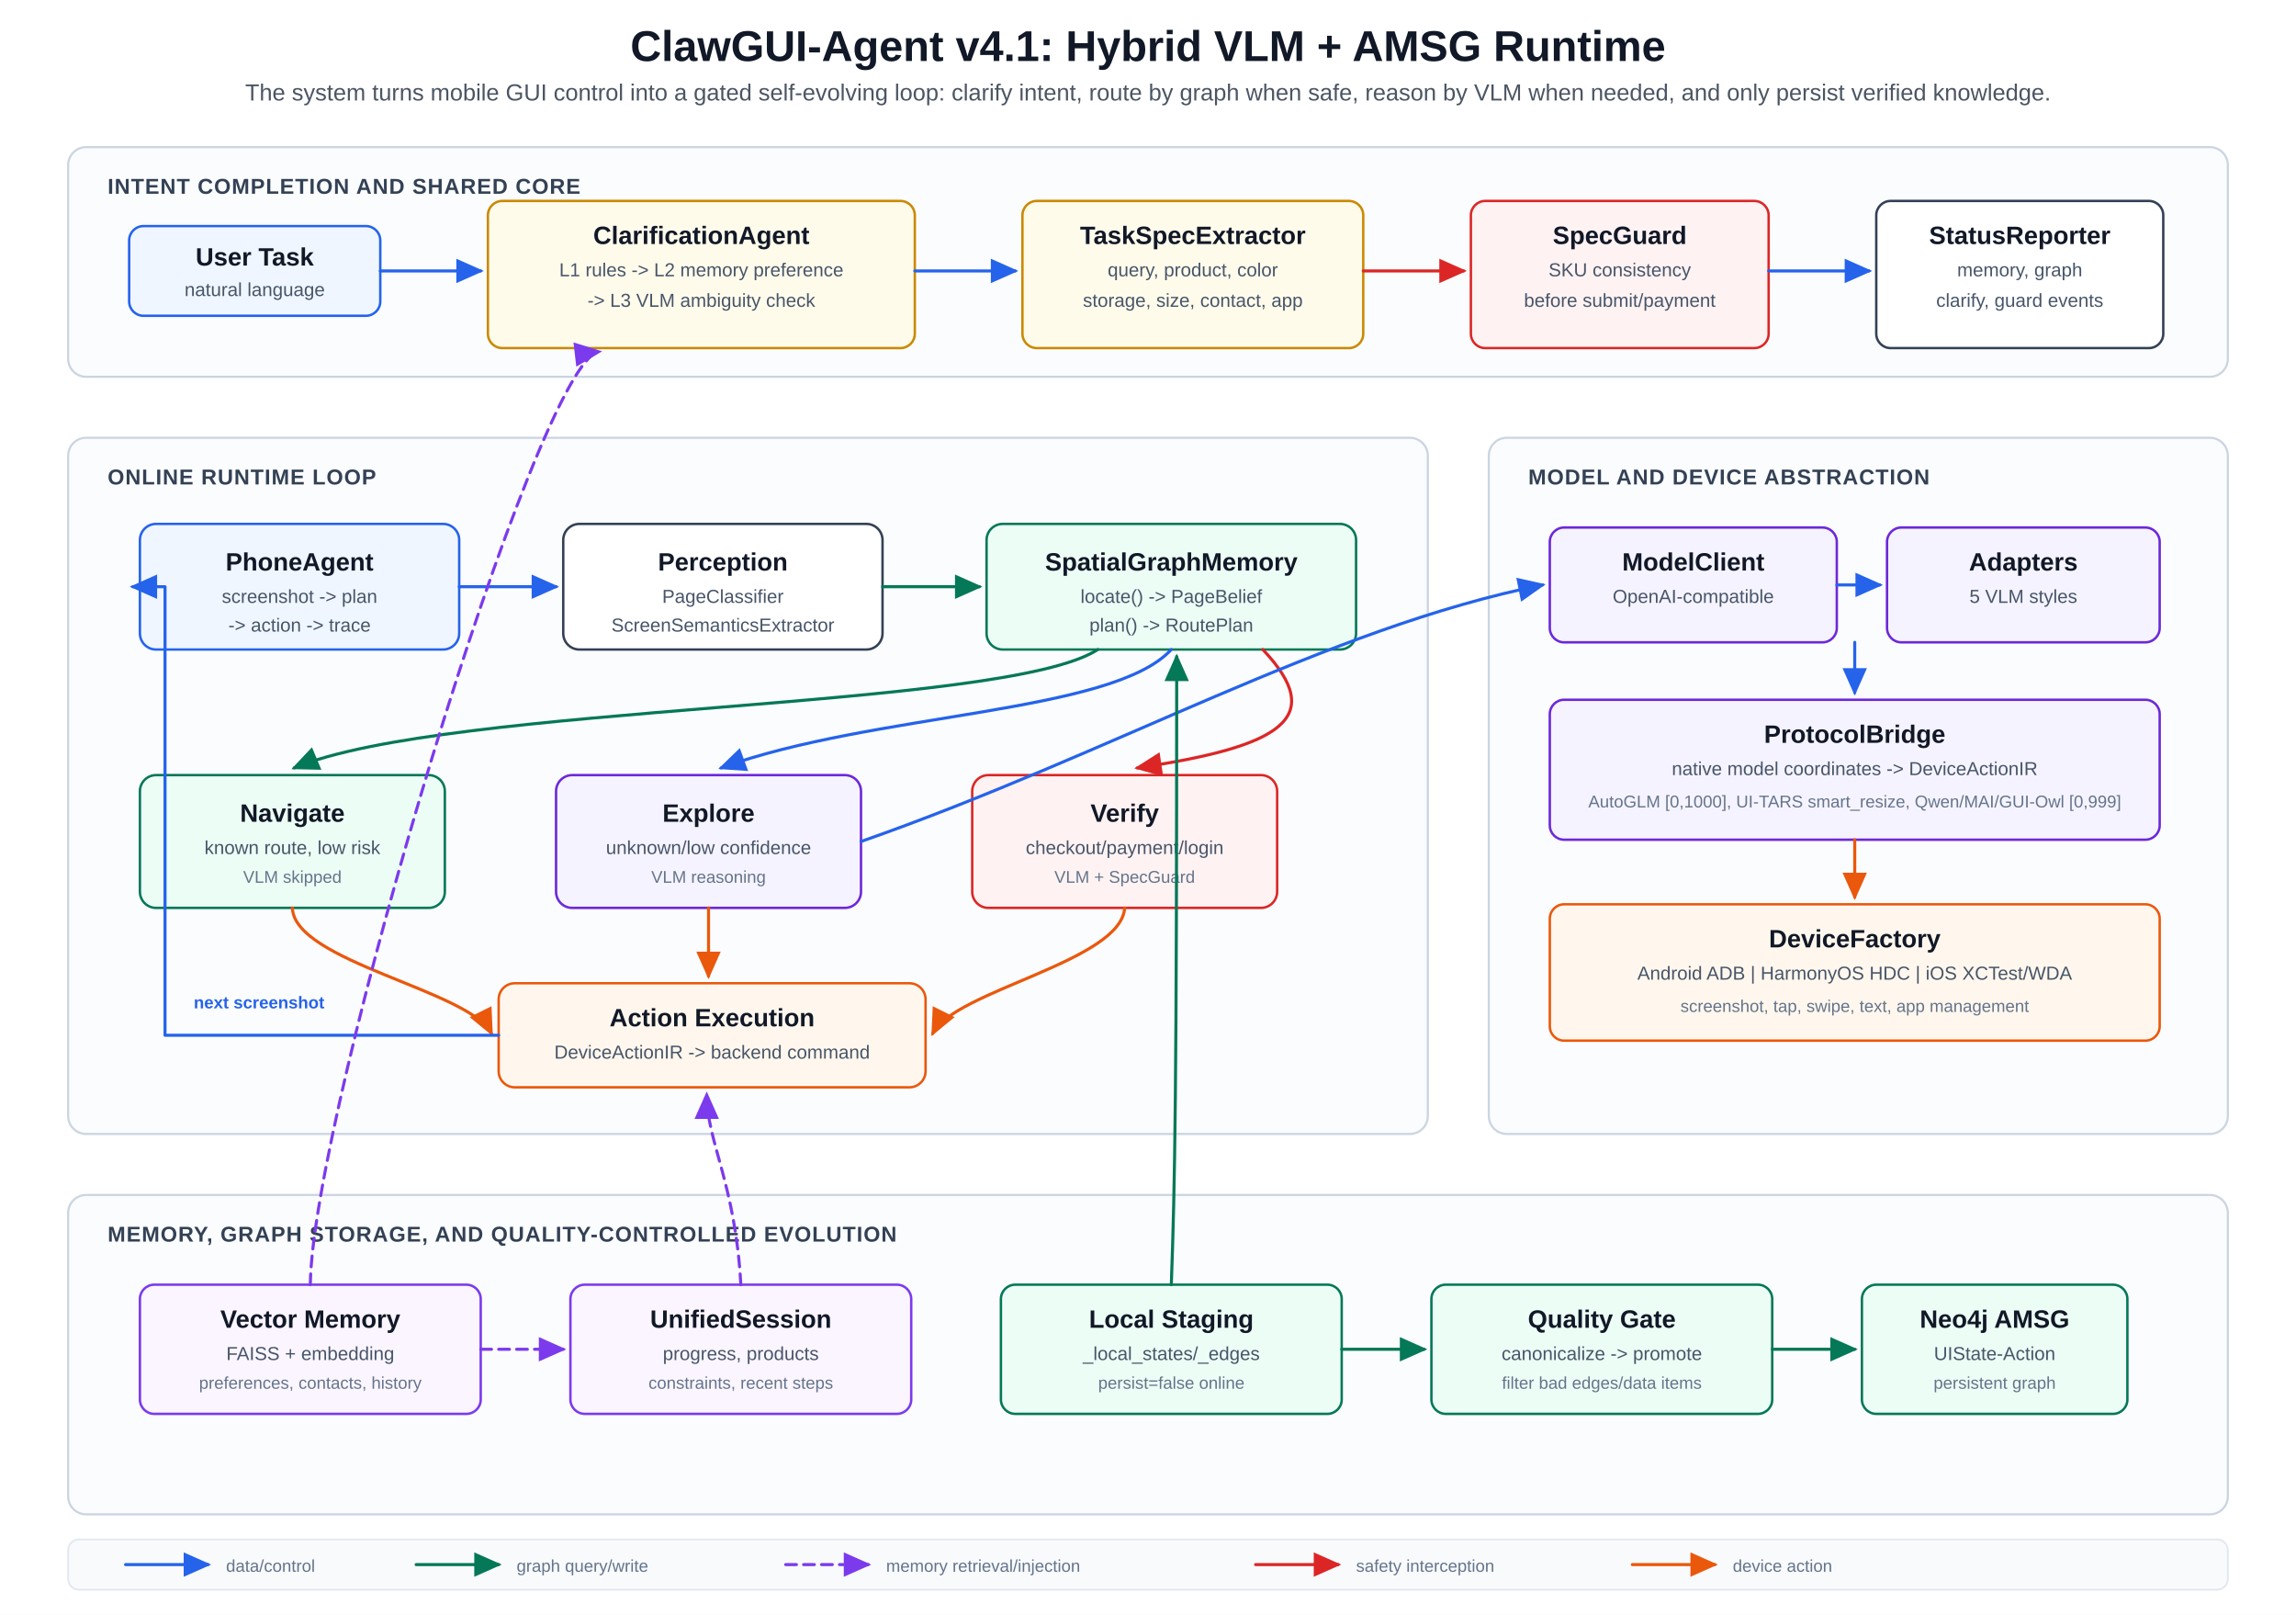
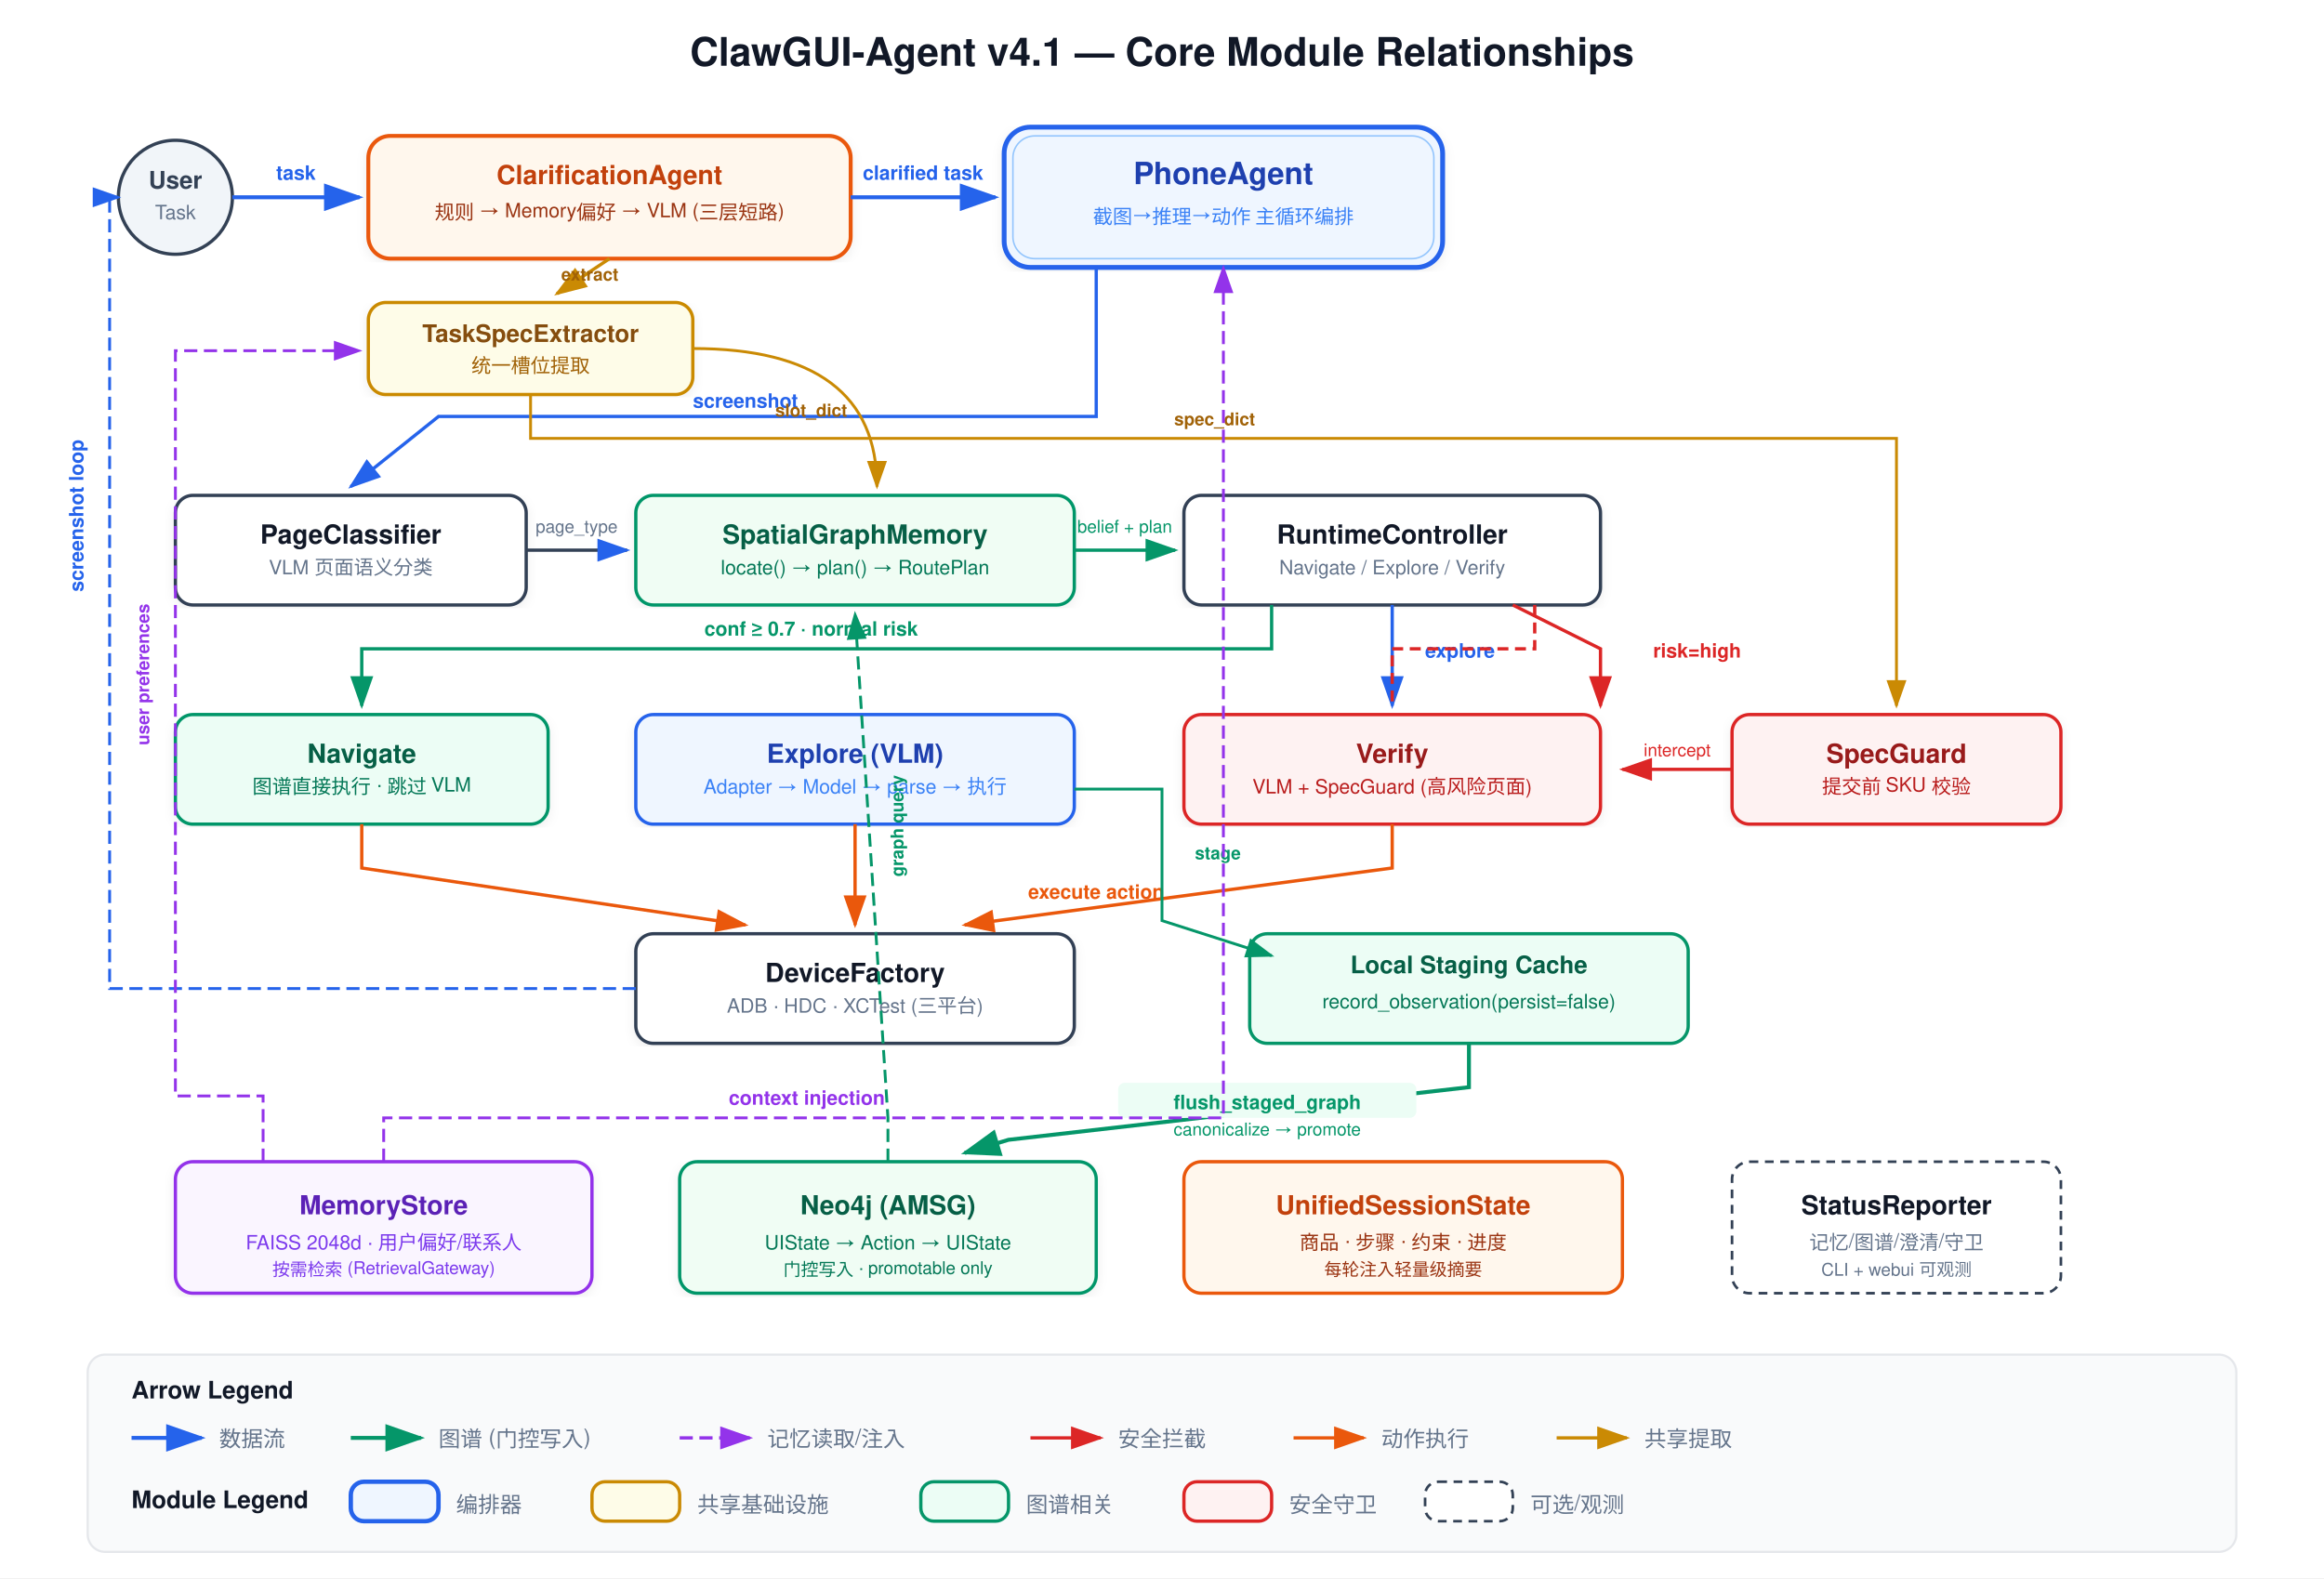
- <svg xmlns="http://www.w3.org/2000/svg" viewBox="0 0 1280 900" width="1280" height="900" role="img" aria-labelledby="title desc">
+ <svg xmlns="http://www.w3.org/2000/svg" viewBox="0 0 1060 720" width="1060" height="720">
+   <style>
+     text { font-family: 'Helvetica Neue', Helvetica, Arial, 'PingFang SC', 'Microsoft YaHei', sans-serif; }
+   </style>
  <defs>
-     <marker id="m-data" markerWidth="9" markerHeight="8" refX="8" refY="4" orient="auto">
-       <path d="M0,0 L9,4 L0,8 Z" fill="#2563eb" />
+     <marker id="ab" markerWidth="10" markerHeight="7" refX="9" refY="3.5" orient="auto">
+       <polygon points="0 0,10 3.5,0 7" fill="#2563eb" />
    </marker>
-     <marker id="m-graph" markerWidth="9" markerHeight="8" refX="8" refY="4" orient="auto">
-       <path d="M0,0 L9,4 L0,8 Z" fill="#047857" />
+     <marker id="ag" markerWidth="10" markerHeight="7" refX="9" refY="3.5" orient="auto">
+       <polygon points="0 0,10 3.5,0 7" fill="#059669" />
    </marker>
-     <marker id="m-memory" markerWidth="9" markerHeight="8" refX="8" refY="4" orient="auto">
-       <path d="M0,0 L9,4 L0,8 Z" fill="#7c3aed" />
+     <marker id="ap" markerWidth="10" markerHeight="7" refX="9" refY="3.5" orient="auto">
+       <polygon points="0 0,10 3.5,0 7" fill="#9333ea" />
    </marker>
-     <marker id="m-safety" markerWidth="9" markerHeight="8" refX="8" refY="4" orient="auto">
-       <path d="M0,0 L9,4 L0,8 Z" fill="#dc2626" />
+     <marker id="ar" markerWidth="10" markerHeight="7" refX="9" refY="3.5" orient="auto">
+       <polygon points="0 0,10 3.5,0 7" fill="#dc2626" />
    </marker>
-     <marker id="m-action" markerWidth="9" markerHeight="8" refX="8" refY="4" orient="auto">
-       <path d="M0,0 L9,4 L0,8 Z" fill="#ea580c" />
+     <marker id="ao" markerWidth="10" markerHeight="7" refX="9" refY="3.5" orient="auto">
+       <polygon points="0 0,10 3.5,0 7" fill="#ea580c" />
    </marker>
-     <style>
-       text { font-family: Arial, Helvetica, sans-serif; }
-       .title { font-size: 24px; font-weight: 700; fill: #111827; }
-       .subtitle { font-size: 13px; fill: #4b5563; }
-       .section { fill: #fbfcfe; stroke: #cbd5e1; stroke-width: 1.2; }
-       .section-title { font-size: 12px; font-weight: 700; fill: #334155; letter-spacing: .5px; }
-       .box { fill: #fff; stroke: #334155; stroke-width: 1.35; }
-       .core { fill: #fffbeb; stroke: #ca8a04; }
-       .agent { fill: #eff6ff; stroke: #2563eb; }
-       .graphbox { fill: #ecfdf5; stroke: #047857; }
-       .memorybox { fill: #faf5ff; stroke: #7c3aed; }
-       .safetybox { fill: #fef2f2; stroke: #dc2626; }
-       .modelbox { fill: #f5f3ff; stroke: #6d28d9; }
-       .devicebox { fill: #fff7ed; stroke: #ea580c; }
-       .name { font-size: 14px; font-weight: 700; fill: #111827; }
-       .small { font-size: 10.5px; fill: #475569; }
-       .tiny { font-size: 9.5px; fill: #64748b; }
-       .data { stroke: #2563eb; marker-end: url(#m-data); }
-       .graph { stroke: #047857; marker-end: url(#m-graph); }
-       .memory { stroke: #7c3aed; marker-end: url(#m-memory); stroke-dasharray: 6 4; }
-       .safety { stroke: #dc2626; marker-end: url(#m-safety); }
-       .action { stroke: #ea580c; marker-end: url(#m-action); }
-       .line { fill: none; stroke-width: 1.7; stroke-linecap: round; stroke-linejoin: round; }
-       .tag { font-size: 9.5px; font-weight: 700; }
-     </style>
+     <marker id="ay" markerWidth="10" markerHeight="7" refX="9" refY="3.5" orient="auto">
+       <polygon points="0 0,10 3.5,0 7" fill="#ca8a04" />
+     </marker>
+     <filter id="sh" x="-3%" y="-3%" width="106%" height="106%">
+       <feDropShadow dx="0" dy="1.5" stdDeviation="2.5" flood-color="#000" flood-opacity="0.07" />
+     </filter>
  </defs>
-   <rect width="1280" height="900" fill="#ffffff" />
-   <text class="title" x="640" y="34" text-anchor="middle">ClawGUI-Agent v4.1: Hybrid VLM + AMSG Runtime</text>
-   <text class="subtitle" x="640" y="56" text-anchor="middle">The system turns mobile GUI control into a gated self-evolving loop: clarify intent, route by graph when safe, reason by VLM when needed, and only persist verified knowledge.</text>
-   <rect class="section" x="38" y="82" width="1204" height="128" rx="10" />
-   <text class="section-title" x="60" y="108">INTENT COMPLETION AND SHARED CORE</text>
-   <rect class="box agent" x="72" y="126" width="140" height="50" rx="8" />
-   <text class="name" x="142" y="148" text-anchor="middle">User Task</text>
-   <text class="small" x="142" y="165" text-anchor="middle">natural language</text>
-   <rect class="box core" x="272" y="112" width="238" height="82" rx="8" />
-   <text class="name" x="391" y="136" text-anchor="middle">ClarificationAgent</text>
-   <text class="small" x="391" y="154" text-anchor="middle">L1 rules -&gt; L2 memory preference</text>
-   <text class="small" x="391" y="171" text-anchor="middle">-&gt; L3 VLM ambiguity check</text>
-   <rect class="box core" x="570" y="112" width="190" height="82" rx="8" />
-   <text class="name" x="665" y="136" text-anchor="middle">TaskSpecExtractor</text>
-   <text class="small" x="665" y="154" text-anchor="middle">query, product, color</text>
-   <text class="small" x="665" y="171" text-anchor="middle">storage, size, contact, app</text>
-   <rect class="box safetybox" x="820" y="112" width="166" height="82" rx="8" />
-   <text class="name" x="903" y="136" text-anchor="middle">SpecGuard</text>
-   <text class="small" x="903" y="154" text-anchor="middle">SKU consistency</text>
-   <text class="small" x="903" y="171" text-anchor="middle">before submit/payment</text>
-   <rect class="box" x="1046" y="112" width="160" height="82" rx="8" />
-   <text class="name" x="1126" y="136" text-anchor="middle">StatusReporter</text>
-   <text class="small" x="1126" y="154" text-anchor="middle">memory, graph</text>
-   <text class="small" x="1126" y="171" text-anchor="middle">clarify, guard events</text>
-   <path class="line data" d="M212 151 H268" />
-   <path class="line data" d="M510 151 H566" />
-   <path class="line safety" d="M760 151 H816" />
-   <path class="line data" d="M986 151 H1042" />
-   <rect class="section" x="38" y="244" width="758" height="388" rx="10" />
-   <text class="section-title" x="60" y="270">ONLINE RUNTIME LOOP</text>
-   <rect class="box agent" x="78" y="292" width="178" height="70" rx="9" />
-   <text class="name" x="167" y="318" text-anchor="middle">PhoneAgent</text>
-   <text class="small" x="167" y="336" text-anchor="middle">screenshot -&gt; plan</text>
-   <text class="small" x="167" y="352" text-anchor="middle">-&gt; action -&gt; trace</text>
-   <rect class="box" x="314" y="292" width="178" height="70" rx="9" />
-   <text class="name" x="403" y="318" text-anchor="middle">Perception</text>
-   <text class="small" x="403" y="336" text-anchor="middle">PageClassifier</text>
-   <text class="small" x="403" y="352" text-anchor="middle">ScreenSemanticsExtractor</text>
-   <rect class="box graphbox" x="550" y="292" width="206" height="70" rx="9" />
-   <text class="name" x="653" y="318" text-anchor="middle">SpatialGraphMemory</text>
-   <text class="small" x="653" y="336" text-anchor="middle">locate() -&gt; PageBelief</text>
-   <text class="small" x="653" y="352" text-anchor="middle">plan() -&gt; RoutePlan</text>
-   <path class="line data" d="M256 327 H310" />
-   <path class="line graph" d="M492 327 H546" />
-   <rect class="box graphbox" x="78" y="432" width="170" height="74" rx="9" />
-   <text class="name" x="163" y="458" text-anchor="middle">Navigate</text>
-   <text class="small" x="163" y="476" text-anchor="middle">known route, low risk</text>
-   <text class="tiny" x="163" y="492" text-anchor="middle">VLM skipped</text>
-   <rect class="box modelbox" x="310" y="432" width="170" height="74" rx="9" />
-   <text class="name" x="395" y="458" text-anchor="middle">Explore</text>
-   <text class="small" x="395" y="476" text-anchor="middle">unknown/low confidence</text>
-   <text class="tiny" x="395" y="492" text-anchor="middle">VLM reasoning</text>
-   <rect class="box safetybox" x="542" y="432" width="170" height="74" rx="9" />
-   <text class="name" x="627" y="458" text-anchor="middle">Verify</text>
-   <text class="small" x="627" y="476" text-anchor="middle">checkout/payment/login</text>
-   <text class="tiny" x="627" y="492" text-anchor="middle">VLM + SpecGuard</text>
-   <path class="line graph" d="M612 362 C560 396 250 392 164 428" />
-   <path class="line data" d="M653 362 C620 398 487 397 402 428" />
-   <path class="line safety" d="M704 362 C740 400 715 416 634 428" />
-   <rect class="box devicebox" x="278" y="548" width="238" height="58" rx="9" />
-   <text class="name" x="397" y="572" text-anchor="middle">Action Execution</text>
-   <text class="small" x="397" y="590" text-anchor="middle">DeviceActionIR -&gt; backend command</text>
-   <path class="line action" d="M163 506 C164 536 262 552 274 576" />
-   <path class="line action" d="M395 506 V544" />
-   <path class="line action" d="M627 506 C625 536 532 552 520 576" />
-   <path class="line data" d="M278 577 H92 V327 H74" />
-   <text class="tag" x="108" y="562" fill="#2563eb">next screenshot</text>
-   <rect class="section" x="830" y="244" width="412" height="388" rx="10" />
-   <text class="section-title" x="852" y="270">MODEL AND DEVICE ABSTRACTION</text>
-   <rect class="box modelbox" x="864" y="294" width="160" height="64" rx="8" />
-   <text class="name" x="944" y="318" text-anchor="middle">ModelClient</text>
-   <text class="small" x="944" y="336" text-anchor="middle">OpenAI-compatible</text>
-   <rect class="box modelbox" x="1052" y="294" width="152" height="64" rx="8" />
-   <text class="name" x="1128" y="318" text-anchor="middle">Adapters</text>
-   <text class="small" x="1128" y="336" text-anchor="middle">5 VLM styles</text>
-   <rect class="box modelbox" x="864" y="390" width="340" height="78" rx="8" />
-   <text class="name" x="1034" y="414" text-anchor="middle">ProtocolBridge</text>
-   <text class="small" x="1034" y="432" text-anchor="middle">native model coordinates -&gt; DeviceActionIR</text>
-   <text class="tiny" x="1034" y="450" text-anchor="middle">AutoGLM [0,1000], UI-TARS smart_resize, Qwen/MAI/GUI-Owl [0,999]</text>
-   <rect class="box devicebox" x="864" y="504" width="340" height="76" rx="8" />
-   <text class="name" x="1034" y="528" text-anchor="middle">DeviceFactory</text>
-   <text class="small" x="1034" y="546" text-anchor="middle">Android ADB | HarmonyOS HDC | iOS XCTest/WDA</text>
-   <text class="tiny" x="1034" y="564" text-anchor="middle">screenshot, tap, swipe, text, app management</text>
-   <path class="line data" d="M1024 326 H1048" />
-   <path class="line data" d="M1034 358 V386" />
-   <path class="line action" d="M1034 468 V500" />
-   <path class="line data" d="M480 469 C620 420 740 350 860 326" />
-   <rect class="section" x="38" y="666" width="1204" height="178" rx="10" />
-   <text class="section-title" x="60" y="692">MEMORY, GRAPH STORAGE, AND QUALITY-CONTROLLED EVOLUTION</text>
-   <rect class="box memorybox" x="78" y="716" width="190" height="72" rx="8" />
-   <text class="name" x="173" y="740" text-anchor="middle">Vector Memory</text>
-   <text class="small" x="173" y="758" text-anchor="middle">FAISS + embedding</text>
-   <text class="tiny" x="173" y="774" text-anchor="middle">preferences, contacts, history</text>
-   <rect class="box memorybox" x="318" y="716" width="190" height="72" rx="8" />
-   <text class="name" x="413" y="740" text-anchor="middle">UnifiedSession</text>
-   <text class="small" x="413" y="758" text-anchor="middle">progress, products</text>
-   <text class="tiny" x="413" y="774" text-anchor="middle">constraints, recent steps</text>
-   <rect class="box graphbox" x="558" y="716" width="190" height="72" rx="8" />
-   <text class="name" x="653" y="740" text-anchor="middle">Local Staging</text>
-   <text class="small" x="653" y="758" text-anchor="middle">_local_states/_edges</text>
-   <text class="tiny" x="653" y="774" text-anchor="middle">persist=false online</text>
-   <rect class="box graphbox" x="798" y="716" width="190" height="72" rx="8" />
-   <text class="name" x="893" y="740" text-anchor="middle">Quality Gate</text>
-   <text class="small" x="893" y="758" text-anchor="middle">canonicalize -&gt; promote</text>
-   <text class="tiny" x="893" y="774" text-anchor="middle">filter bad edges/data items</text>
-   <rect class="box graphbox" x="1038" y="716" width="148" height="72" rx="8" />
-   <text class="name" x="1112" y="740" text-anchor="middle">Neo4j AMSG</text>
-   <text class="small" x="1112" y="758" text-anchor="middle">UIState-Action</text>
-   <text class="tiny" x="1112" y="774" text-anchor="middle">persistent graph</text>
-   <path class="line memory" d="M268 752 H314" />
-   <path class="line memory" d="M413 716 C410 660 394 636 394 610" />
-   <path class="line graph" d="M748 752 H794" />
-   <path class="line graph" d="M988 752 H1034" />
-   <path class="line graph" d="M653 716 C655 660 656 610 656 366" />
-   <path class="line memory" d="M173 716 C174 620 300 200 334 196" />
-   <rect x="38" y="858" width="1204" height="28" rx="6" fill="#f8fafc" stroke="#e2e8f0" />
-   <path class="line data" d="M70 872 H116" />
-   <text class="tiny" x="126" y="876">data/control</text>
-   <path class="line graph" d="M232 872 H278" />
-   <text class="tiny" x="288" y="876">graph query/write</text>
-   <path class="line memory" d="M438 872 H484" />
-   <text class="tiny" x="494" y="876">memory retrieval/injection</text>
-   <path class="line safety" d="M700 872 H746" />
-   <text class="tiny" x="756" y="876">safety interception</text>
-   <path class="line action" d="M910 872 H956" />
-   <text class="tiny" x="966" y="876">device action</text>
+   <rect width="1060" height="720" fill="#ffffff" />
+   <text x="530" y="30" text-anchor="middle" fill="#111827" font-size="18" font-weight="700">ClawGUI-Agent v4.1 — Core Module Relationships</text>
+   <circle cx="80" cy="90" r="26" fill="#f1f5f9" stroke="#334155" stroke-width="1.5" />
+   <text x="80" y="86" text-anchor="middle" fill="#334155" font-size="11" font-weight="700">User</text>
+   <text x="80" y="100" text-anchor="middle" fill="#64748b" font-size="9">Task</text>
+   <line x1="106" y1="90" x2="164" y2="90" stroke="#2563eb" stroke-width="1.8" marker-end="url(#ab)" />
+   <text x="135" y="82" text-anchor="middle" fill="#2563eb" font-size="9" font-weight="600">task</text>
+   <rect x="168" y="62" width="220" height="56" rx="10" fill="#fff7ed" stroke="#ea580c" stroke-width="1.8" filter="url(#sh)" />
+   <text x="278" y="84" text-anchor="middle" fill="#c2410c" font-size="12" font-weight="700">ClarificationAgent</text>
+   <text x="278" y="100" text-anchor="middle" fill="#9a3412" font-size="9">规则 → Memory偏好 → VLM (三层短路)</text>
+   <line x1="388" y1="90" x2="454" y2="90" stroke="#2563eb" stroke-width="1.8" marker-end="url(#ab)" />
+   <text x="421" y="82" text-anchor="middle" fill="#2563eb" font-size="9" font-weight="600">clarified task</text>
+   <rect x="458" y="58" width="200" height="64" rx="12" fill="#eff6ff" stroke="#2563eb" stroke-width="2.2" filter="url(#sh)" />
+   <rect x="462" y="62" width="192" height="56" rx="10" fill="none" stroke="#93c5fd" stroke-width="0.7" />
+   <text x="558" y="84" text-anchor="middle" fill="#1e40af" font-size="14" font-weight="700">PhoneAgent</text>
+   <text x="558" y="102" text-anchor="middle" fill="#3b82f6" font-size="9">截图→推理→动作 主循环编排</text>
+   <rect x="168" y="138" width="148" height="42" rx="8" fill="#fefce8" stroke="#ca8a04" stroke-width="1.5" filter="url(#sh)" />
+   <text x="242" y="156" text-anchor="middle" fill="#854d0e" font-size="11" font-weight="700">TaskSpecExtractor</text>
+   <text x="242" y="170" text-anchor="middle" fill="#a16207" font-size="9">统一槽位提取</text>
+   <line x1="278" y1="118" x2="254" y2="134" stroke="#ca8a04" stroke-width="1.5" marker-end="url(#ay)" />
+   <text x="256" y="128" fill="#a16207" font-size="8" font-weight="600">extract</text>
+   <rect x="80" y="226" width="160" height="50" rx="8" fill="#ffffff" stroke="#334155" stroke-width="1.5" filter="url(#sh)" />
+   <text x="160" y="248" text-anchor="middle" fill="#111827" font-size="12" font-weight="700">PageClassifier</text>
+   <text x="160" y="262" text-anchor="middle" fill="#64748b" font-size="9">VLM 页面语义分类</text>
+   <rect x="290" y="226" width="200" height="50" rx="8" fill="#f0fdf4" stroke="#059669" stroke-width="1.5" filter="url(#sh)" />
+   <text x="390" y="248" text-anchor="middle" fill="#065f46" font-size="12" font-weight="700">SpatialGraphMemory</text>
+   <text x="390" y="262" text-anchor="middle" fill="#047857" font-size="9">locate() → plan() → RoutePlan</text>
+   <rect x="540" y="226" width="190" height="50" rx="8" fill="#ffffff" stroke="#334155" stroke-width="1.5" filter="url(#sh)" />
+   <text x="635" y="248" text-anchor="middle" fill="#111827" font-size="12" font-weight="700">RuntimeController</text>
+   <text x="635" y="262" text-anchor="middle" fill="#64748b" font-size="9">Navigate / Explore / Verify</text>
+   <path d="M 500,122 L 500,190 L 200,190 L 160,222" stroke="#2563eb" stroke-width="1.5" fill="none" marker-end="url(#ab)" />
+   <text x="340" y="186" text-anchor="middle" fill="#2563eb" font-size="9" font-weight="600">screenshot</text>
+   <line x1="240" y1="251" x2="286" y2="251" stroke="#334155" stroke-width="1.5" marker-end="url(#ab)" />
+   <text x="263" y="243" text-anchor="middle" fill="#64748b" font-size="8">page_type</text>
+   <line x1="490" y1="251" x2="536" y2="251" stroke="#059669" stroke-width="1.5" marker-end="url(#ag)" />
+   <text x="513" y="243" text-anchor="middle" fill="#059669" font-size="8">belief + plan</text>
+   <path d="M 316,159 Q 400,159 400,222" stroke="#ca8a04" stroke-width="1.3" fill="none" marker-end="url(#ay)" />
+   <text x="370" y="190" text-anchor="middle" fill="#a16207" font-size="8" font-weight="600">slot_dict</text>
+   <rect x="80" y="326" width="170" height="50" rx="8" fill="#ecfdf5" stroke="#059669" stroke-width="1.5" filter="url(#sh)" />
+   <text x="165" y="348" text-anchor="middle" fill="#065f46" font-size="12" font-weight="700">Navigate</text>
+   <text x="165" y="362" text-anchor="middle" fill="#047857" font-size="9">图谱直接执行 · 跳过 VLM</text>
+   <rect x="290" y="326" width="200" height="50" rx="8" fill="#eff6ff" stroke="#2563eb" stroke-width="1.5" filter="url(#sh)" />
+   <text x="390" y="348" text-anchor="middle" fill="#1e40af" font-size="12" font-weight="700">Explore (VLM)</text>
+   <text x="390" y="362" text-anchor="middle" fill="#3b82f6" font-size="9">Adapter → Model → parse → 执行</text>
+   <rect x="540" y="326" width="190" height="50" rx="8" fill="#fef2f2" stroke="#dc2626" stroke-width="1.5" filter="url(#sh)" />
+   <text x="635" y="348" text-anchor="middle" fill="#991b1b" font-size="12" font-weight="700">Verify</text>
+   <text x="635" y="362" text-anchor="middle" fill="#b91c1c" font-size="9">VLM + SpecGuard (高风险页面)</text>
+   <path d="M 580,276 L 580,296 L 165,296 L 165,322" stroke="#059669" stroke-width="1.5" fill="none" marker-end="url(#ag)" />
+   <text x="370" y="290" text-anchor="middle" fill="#059669" font-size="9" font-weight="600">conf ≥ 0.7 · normal risk</text>
+   <line x1="635" y1="276" x2="635" y2="322" stroke="#2563eb" stroke-width="1.5" marker-end="url(#ab)" />
+   <text x="650" y="300" fill="#2563eb" font-size="9" font-weight="600">explore</text>
+   <path d="M 690,276 L 690,296 L 850,296 L 850,270 L 730,270 L 690,296" stroke="none" fill="none" />
+   <path d="M 700,276 L 700,296 L 635,296 L 635,322" stroke="#dc2626" stroke-width="1.5" fill="none" stroke-dasharray="5,3" />
+   <path d="M 690,276 L 730,296 L 730,322" stroke="#dc2626" stroke-width="1.5" fill="none" marker-end="url(#ar)" />
+   <text x="754" y="300" fill="#dc2626" font-size="9" font-weight="600">risk=high</text>
+   <rect x="790" y="326" width="150" height="50" rx="8" fill="#fef2f2" stroke="#dc2626" stroke-width="1.5" filter="url(#sh)" />
+   <text x="865" y="348" text-anchor="middle" fill="#991b1b" font-size="12" font-weight="700">SpecGuard</text>
+   <text x="865" y="362" text-anchor="middle" fill="#b91c1c" font-size="9">提交前 SKU 校验</text>
+   <path d="M 242,180 L 242,200 L 865,200 L 865,322" stroke="#ca8a04" stroke-width="1.3" fill="none" marker-end="url(#ay)" />
+   <text x="554" y="194" text-anchor="middle" fill="#a16207" font-size="8" font-weight="600">spec_dict</text>
+   <path d="M 790,351 L 740,351" stroke="#dc2626" stroke-width="1.5" fill="none" marker-end="url(#ar)" />
+   <text x="765" y="345" text-anchor="middle" fill="#dc2626" font-size="8">intercept</text>
+   <rect x="290" y="426" width="200" height="50" rx="8" fill="#ffffff" stroke="#334155" stroke-width="1.5" filter="url(#sh)" />
+   <text x="390" y="448" text-anchor="middle" fill="#111827" font-size="12" font-weight="700">DeviceFactory</text>
+   <text x="390" y="462" text-anchor="middle" fill="#64748b" font-size="9">ADB · HDC · XCTest (三平台)</text>
+   <path d="M 165,376 L 165,396 L 340,422" stroke="#ea580c" stroke-width="1.5" fill="none" marker-end="url(#ao)" />
+   <path d="M 390,376 L 390,422" stroke="#ea580c" stroke-width="1.5" fill="none" marker-end="url(#ao)" />
+   <path d="M 635,376 L 635,396 L 440,422" stroke="#ea580c" stroke-width="1.5" fill="none" marker-end="url(#ao)" />
+   <text x="500" y="410" text-anchor="middle" fill="#ea580c" font-size="9" font-weight="600">execute action</text>
+   <rect x="570" y="426" width="200" height="50" rx="8" fill="#ecfdf5" stroke="#059669" stroke-width="1.5" />
+   <text x="670" y="444" text-anchor="middle" fill="#065f46" font-size="11" font-weight="700">Local Staging Cache</text>
+   <text x="670" y="460" text-anchor="middle" fill="#047857" font-size="9">record_observation(persist=false)</text>
+   <path d="M 490,360 L 530,360 L 530,420 L 580,436" stroke="#059669" stroke-width="1.3" fill="none" marker-end="url(#ag)" />
+   <text x="545" y="392" fill="#059669" font-size="8" font-weight="600">stage</text>
+   <path d="M 290,451 L 50,451 L 50,90 L 54,90" stroke="#2563eb" stroke-width="1.3" fill="none" marker-end="url(#ab)" stroke-dasharray="6,3" />
+   <text x="38" y="270" fill="#2563eb" font-size="9" font-weight="600" transform="rotate(-90,38,270)">screenshot loop</text>
+   <rect x="80" y="530" width="190" height="60" rx="8" fill="#faf5ff" stroke="#9333ea" stroke-width="1.5" filter="url(#sh)" />
+   <text x="175" y="554" text-anchor="middle" fill="#5b21b6" font-size="12" font-weight="700">MemoryStore</text>
+   <text x="175" y="570" text-anchor="middle" fill="#7c3aed" font-size="9">FAISS 2048d · 用户偏好/联系人</text>
+   <text x="175" y="582" text-anchor="middle" fill="#7c3aed" font-size="8">按需检索 (RetrievalGateway)</text>
+   <rect x="310" y="530" width="190" height="60" rx="8" fill="#f0fdf4" stroke="#059669" stroke-width="1.5" filter="url(#sh)" />
+   <text x="405" y="554" text-anchor="middle" fill="#065f46" font-size="12" font-weight="700">Neo4j (AMSG)</text>
+   <text x="405" y="570" text-anchor="middle" fill="#047857" font-size="9">UIState → Action → UIState</text>
+   <text x="405" y="582" text-anchor="middle" fill="#047857" font-size="8">门控写入 · promotable only</text>
+   <rect x="540" y="530" width="200" height="60" rx="8" fill="#fff7ed" stroke="#ea580c" stroke-width="1.5" />
+   <text x="640" y="554" text-anchor="middle" fill="#c2410c" font-size="12" font-weight="700">UnifiedSessionState</text>
+   <text x="640" y="570" text-anchor="middle" fill="#9a3412" font-size="9">商品 · 步骤 · 约束 · 进度</text>
+   <text x="640" y="582" text-anchor="middle" fill="#9a3412" font-size="8">每轮注入轻量级摘要</text>
+   <rect x="790" y="530" width="150" height="60" rx="8" fill="#ffffff" stroke="#334155" stroke-width="1.2" stroke-dasharray="4,3" />
+   <text x="865" y="554" text-anchor="middle" fill="#111827" font-size="12" font-weight="700">StatusReporter</text>
+   <text x="865" y="570" text-anchor="middle" fill="#64748b" font-size="9">记忆/图谱/澄清/守卫</text>
+   <text x="865" y="582" text-anchor="middle" fill="#64748b" font-size="8">CLI + webui 可观测</text>
+   <path d="M 670,476 L 670,496 L 460,520 L 440,526" stroke="#059669" stroke-width="1.8" fill="none" marker-end="url(#ag)" />
+   <rect x="510" y="494" width="136" height="16" rx="3" fill="#ecfdf5" stroke="none" />
+   <text x="578" y="506" text-anchor="middle" fill="#059669" font-size="9" font-weight="700">flush_staged_graph</text>
+   <text x="578" y="518" text-anchor="middle" fill="#059669" font-size="8">canonicalize → promote</text>
+   <path d="M 120,530 L 120,500 L 80,500 L 80,160 L 164,160" stroke="#9333ea" stroke-width="1.3" fill="none" marker-end="url(#ap)" stroke-dasharray="6,3" />
+   <text x="68" y="340" fill="#9333ea" font-size="8" font-weight="600" transform="rotate(-90,68,340)">user preferences</text>
+   <path d="M 175,530 L 175,510 L 558,510 L 558,490 L 558,122" stroke="#9333ea" stroke-width="1.3" fill="none" marker-end="url(#ap)" stroke-dasharray="6,3" />
+   <text x="368" y="504" text-anchor="middle" fill="#9333ea" font-size="9" font-weight="600">context injection</text>
+   <path d="M 405,530 L 405,510 L 390,280" stroke="#059669" stroke-width="1.3" fill="none" marker-end="url(#ag)" stroke-dasharray="6,3" />
+   <text x="412" y="400" fill="#059669" font-size="8" font-weight="600" transform="rotate(-90,412,400)">graph query</text>
+   <rect x="40" y="618" width="980" height="90" rx="8" fill="#f9fafb" stroke="#e5e7eb" stroke-width="1" />
+   <text x="60" y="638" fill="#111827" font-size="11" font-weight="700">Arrow Legend</text>
+   <line x1="60" y1="656" x2="92" y2="656" stroke="#2563eb" stroke-width="1.8" marker-end="url(#ab)" />
+   <text x="100" y="660" fill="#64748b" font-size="10">数据流</text>
+   <line x1="160" y1="656" x2="192" y2="656" stroke="#059669" stroke-width="1.8" marker-end="url(#ag)" />
+   <text x="200" y="660" fill="#64748b" font-size="10">图谱 (门控写入)</text>
+   <line x1="310" y1="656" x2="342" y2="656" stroke="#9333ea" stroke-width="1.5" stroke-dasharray="6,3" marker-end="url(#ap)" />
+   <text x="350" y="660" fill="#64748b" font-size="10">记忆读取/注入</text>
+   <line x1="470" y1="656" x2="502" y2="656" stroke="#dc2626" stroke-width="1.5" marker-end="url(#ar)" />
+   <text x="510" y="660" fill="#64748b" font-size="10">安全拦截</text>
+   <line x1="590" y1="656" x2="622" y2="656" stroke="#ea580c" stroke-width="1.5" marker-end="url(#ao)" />
+   <text x="630" y="660" fill="#64748b" font-size="10">动作执行</text>
+   <line x1="710" y1="656" x2="742" y2="656" stroke="#ca8a04" stroke-width="1.5" marker-end="url(#ay)" />
+   <text x="750" y="660" fill="#64748b" font-size="10">共享提取</text>
+   <text x="60" y="688" fill="#111827" font-size="11" font-weight="700">Module Legend</text>
+   <rect x="160" y="676" width="40" height="18" rx="6" fill="#eff6ff" stroke="#2563eb" stroke-width="2" />
+   <text x="208" y="690" fill="#64748b" font-size="10">编排器</text>
+   <rect x="270" y="676" width="40" height="18" rx="6" fill="#fefce8" stroke="#ca8a04" stroke-width="1.5" />
+   <text x="318" y="690" fill="#64748b" font-size="10">共享基础设施</text>
+   <rect x="420" y="676" width="40" height="18" rx="6" fill="#ecfdf5" stroke="#059669" stroke-width="1.5" />
+   <text x="468" y="690" fill="#64748b" font-size="10">图谱相关</text>
+   <rect x="540" y="676" width="40" height="18" rx="6" fill="#fef2f2" stroke="#dc2626" stroke-width="1.5" />
+   <text x="588" y="690" fill="#64748b" font-size="10">安全守卫</text>
+   <rect x="650" y="676" width="40" height="18" rx="6" fill="#ffffff" stroke="#334155" stroke-width="1.2" stroke-dasharray="4,3" />
+   <text x="698" y="690" fill="#64748b" font-size="10">可选/观测</text>
</svg>
